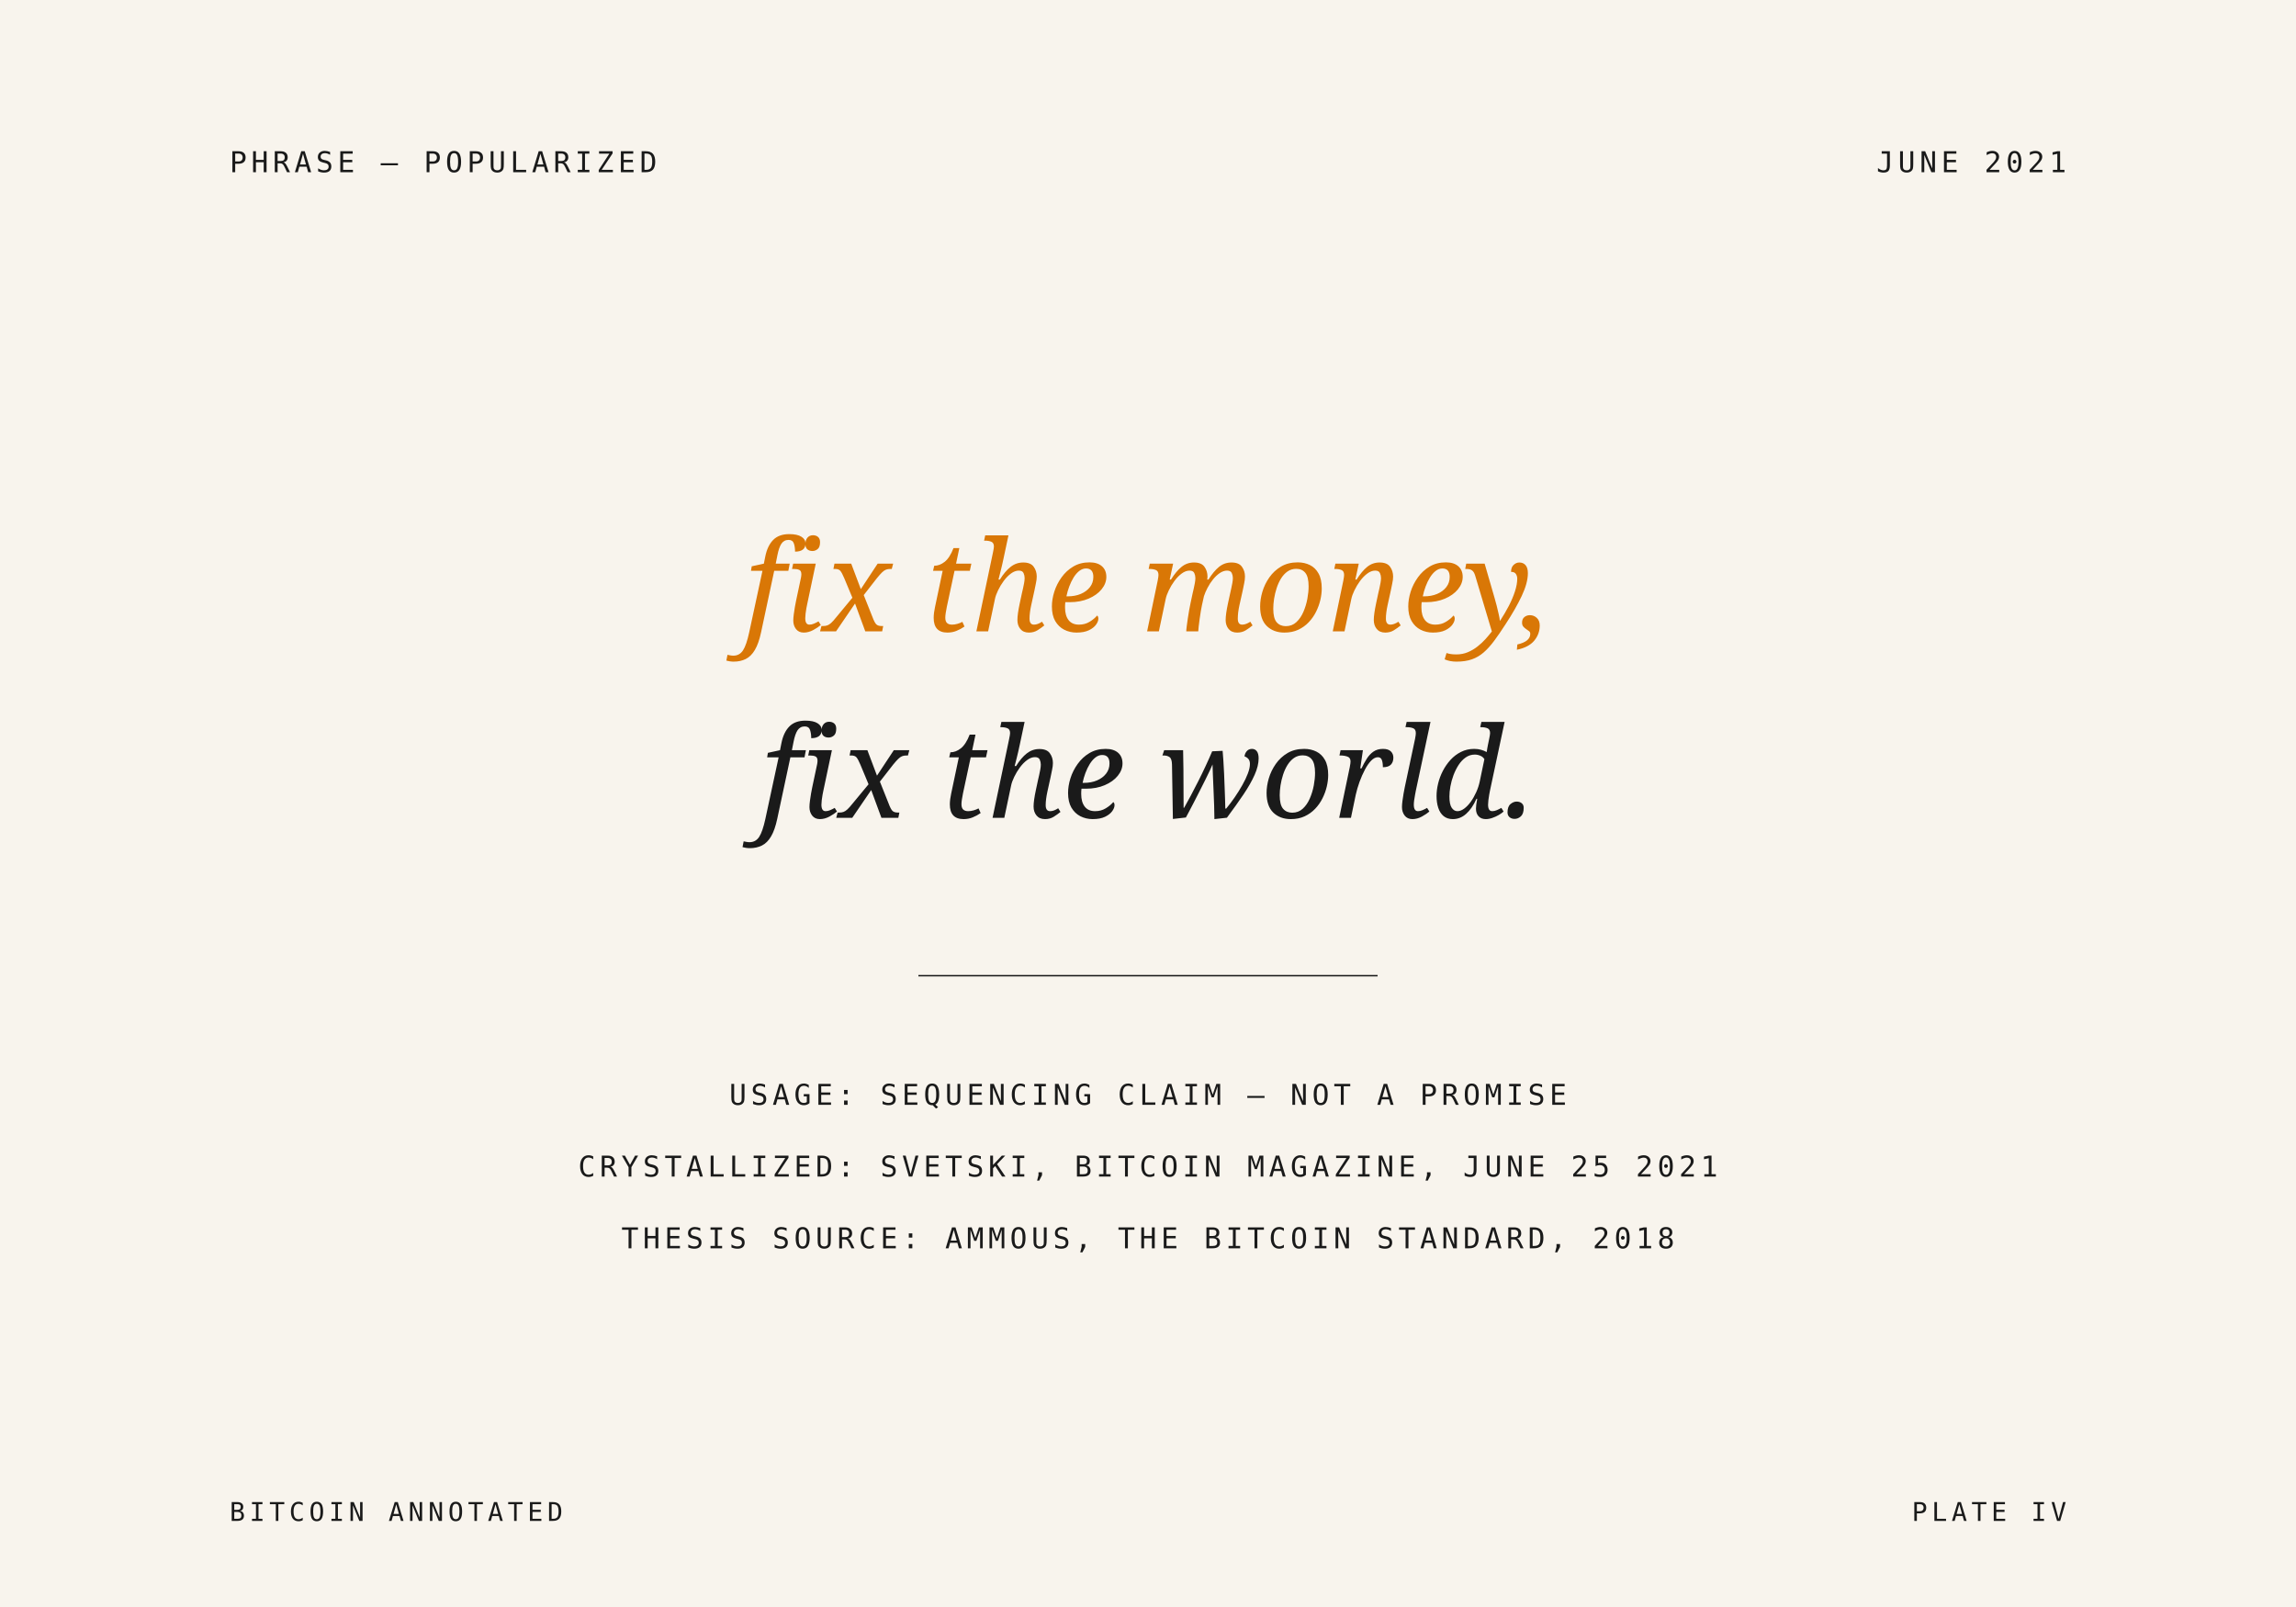
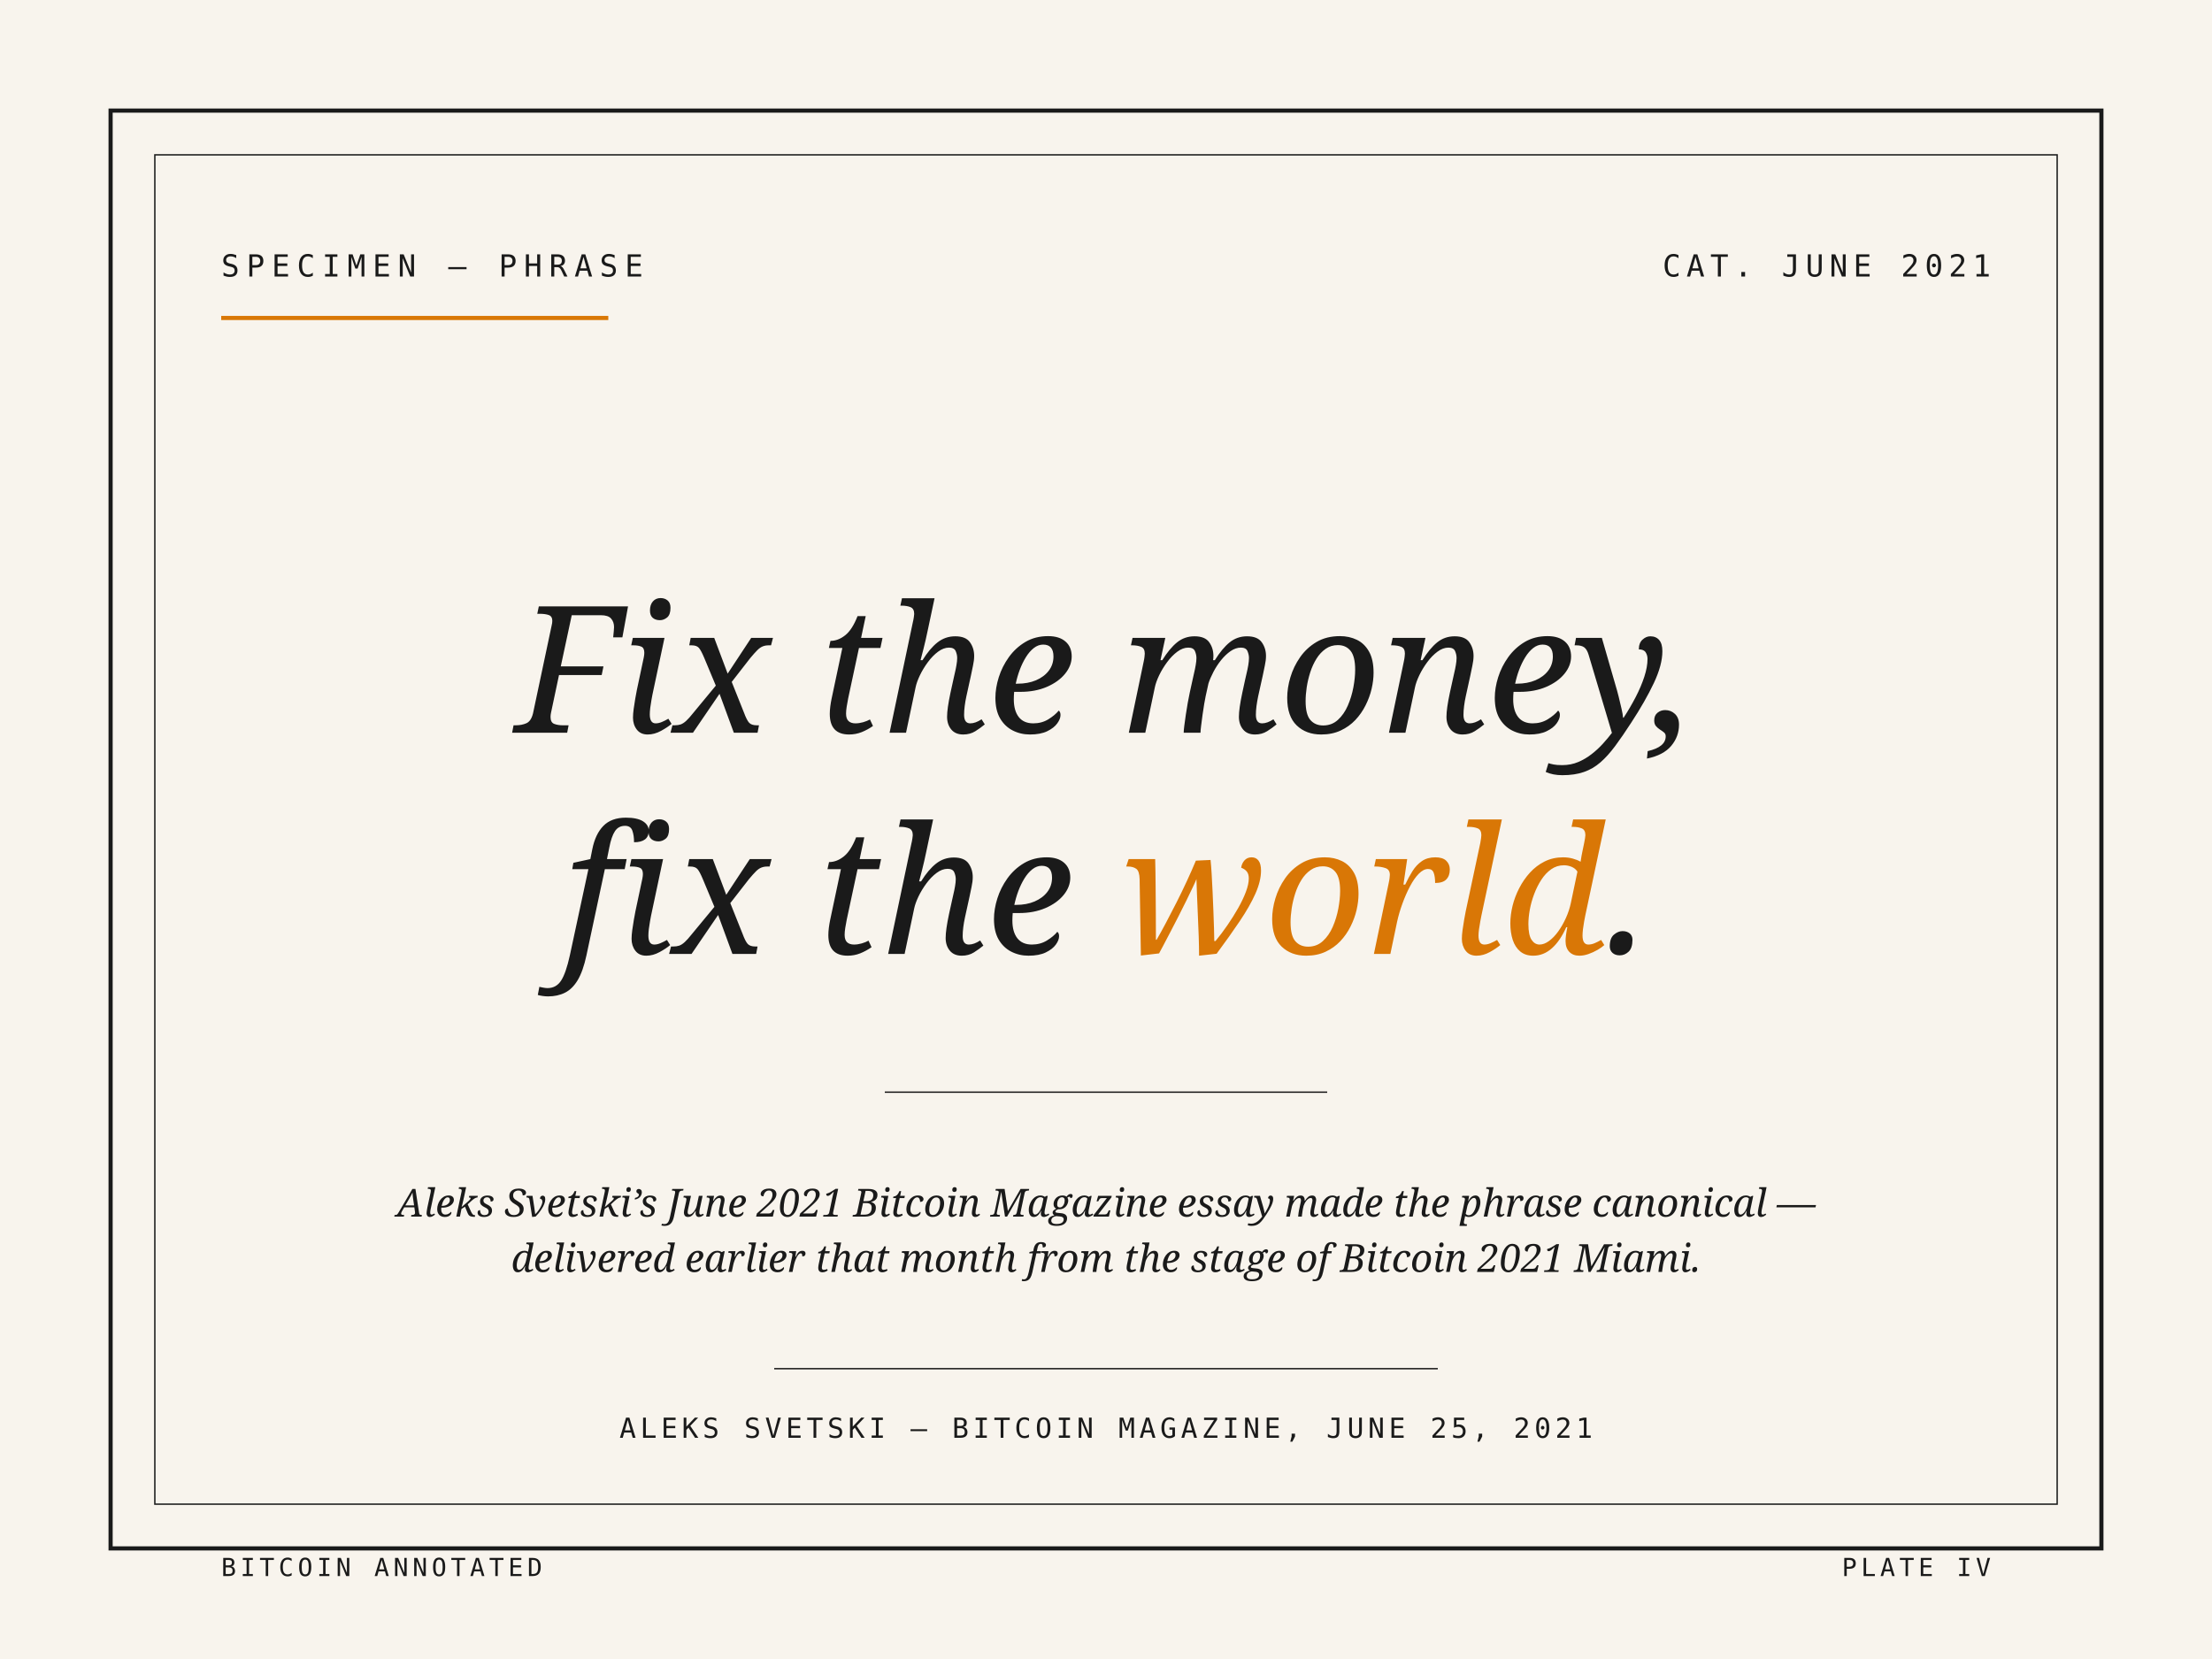
- <svg xmlns="http://www.w3.org/2000/svg" viewBox="0 0 800 560" width="800" height="560">
-   <rect width="800" height="560" fill="#f8f4ed" />
-   <text x="80" y="60" font-family="JetBrains Mono, monospace" font-size="10" fill="#1a1a1a" letter-spacing="1.5">PHRASE — POPULARIZED</text>
-   <text x="720" y="60" font-family="JetBrains Mono, monospace" font-size="10" fill="#1a1a1a" letter-spacing="1.5" text-anchor="end">JUNE 2021</text>
-   <text x="400" y="220" font-family="EB Garamond, Garamond, serif" font-style="italic" font-size="44" fill="#d97706" text-anchor="middle" font-weight="500">fix the money,</text>
-   <text x="400" y="285" font-family="EB Garamond, Garamond, serif" font-style="italic" font-size="44" fill="#1a1a1a" text-anchor="middle" font-weight="500">fix the world.</text>
-   <line x1="320" y1="340" x2="480" y2="340" stroke="#1a1a1a" stroke-width="0.5" />
-   <text x="400" y="385" font-family="JetBrains Mono, monospace" font-size="10" fill="#1a1a1a" letter-spacing="1.5" text-anchor="middle">USAGE: SEQUENCING CLAIM — NOT A PROMISE</text>
-   <text x="400" y="410" font-family="JetBrains Mono, monospace" font-size="10" fill="#1a1a1a" letter-spacing="1.5" text-anchor="middle">CRYSTALLIZED: SVETSKI, BITCOIN MAGAZINE, JUNE 25 2021</text>
-   <text x="400" y="435" font-family="JetBrains Mono, monospace" font-size="10" fill="#1a1a1a" letter-spacing="1.5" text-anchor="middle">THESIS SOURCE: AMMOUS, THE BITCOIN STANDARD, 2018</text>
-   <text x="80" y="530" font-family="JetBrains Mono, monospace" font-size="9" fill="#1a1a1a" letter-spacing="1.5">BITCOIN ANNOTATED</text>
-   <text x="720" y="530" font-family="JetBrains Mono, monospace" font-size="9" fill="#1a1a1a" letter-spacing="1.5" text-anchor="end">PLATE IV</text>
+ <svg xmlns="http://www.w3.org/2000/svg" viewBox="0 0 800 600" width="800" height="600">
+   <rect width="800" height="600" fill="#f8f4ed" />
+   <rect x="40" y="40" width="720" height="520" fill="none" stroke="#1a1a1a" stroke-width="1.5" />
+   <rect x="56" y="56" width="688" height="488" fill="none" stroke="#1a1a1a" stroke-width="0.5" />
+   <text x="80" y="100" font-family="JetBrains Mono, monospace" font-size="11" fill="#1a1a1a" letter-spacing="2.5">SPECIMEN — PHRASE</text>
+   <line x1="80" y1="115" x2="220" y2="115" stroke="#d97706" stroke-width="1.5" />
+   <text x="720" y="100" font-family="JetBrains Mono, monospace" font-size="11" fill="#1a1a1a" letter-spacing="2" text-anchor="end">CAT. JUNE 2021</text>
+   <text x="400" y="265" font-family="EB Garamond, Garamond, serif" font-style="italic" font-size="64" fill="#1a1a1a" text-anchor="middle" font-weight="500">Fix the money,</text>
+   <text x="400" y="345" font-family="EB Garamond, Garamond, serif" font-style="italic" font-size="64" fill="#1a1a1a" text-anchor="middle" font-weight="500">fix the <tspan fill="#d97706">world</tspan>.</text>
+   <line x1="320" y1="395" x2="480" y2="395" stroke="#1a1a1a" stroke-width="0.5" />
+   <text x="400" y="440" font-family="EB Garamond, Garamond, serif" font-style="italic" font-size="14" fill="#1a1a1a" text-anchor="middle">Aleks Svetski’s June 2021 Bitcoin Magazine essay made the phrase canonical —</text>
+   <text x="400" y="460" font-family="EB Garamond, Garamond, serif" font-style="italic" font-size="14" fill="#1a1a1a" text-anchor="middle">delivered earlier that month from the stage of Bitcoin 2021 Miami.</text>
+   <line x1="280" y1="495" x2="520" y2="495" stroke="#1a1a1a" stroke-width="0.5" />
+   <text x="400" y="520" font-family="JetBrains Mono, monospace" font-size="10" fill="#1a1a1a" letter-spacing="1.5" text-anchor="middle">ALEKS SVETSKI — BITCOIN MAGAZINE, JUNE 25, 2021</text>
+   <text x="80" y="570" font-family="JetBrains Mono, monospace" font-size="9" fill="#1a1a1a" letter-spacing="1.5">BITCOIN ANNOTATED</text>
+   <text x="720" y="570" font-family="JetBrains Mono, monospace" font-size="9" fill="#1a1a1a" letter-spacing="1.5" text-anchor="end">PLATE IV</text>
</svg>
